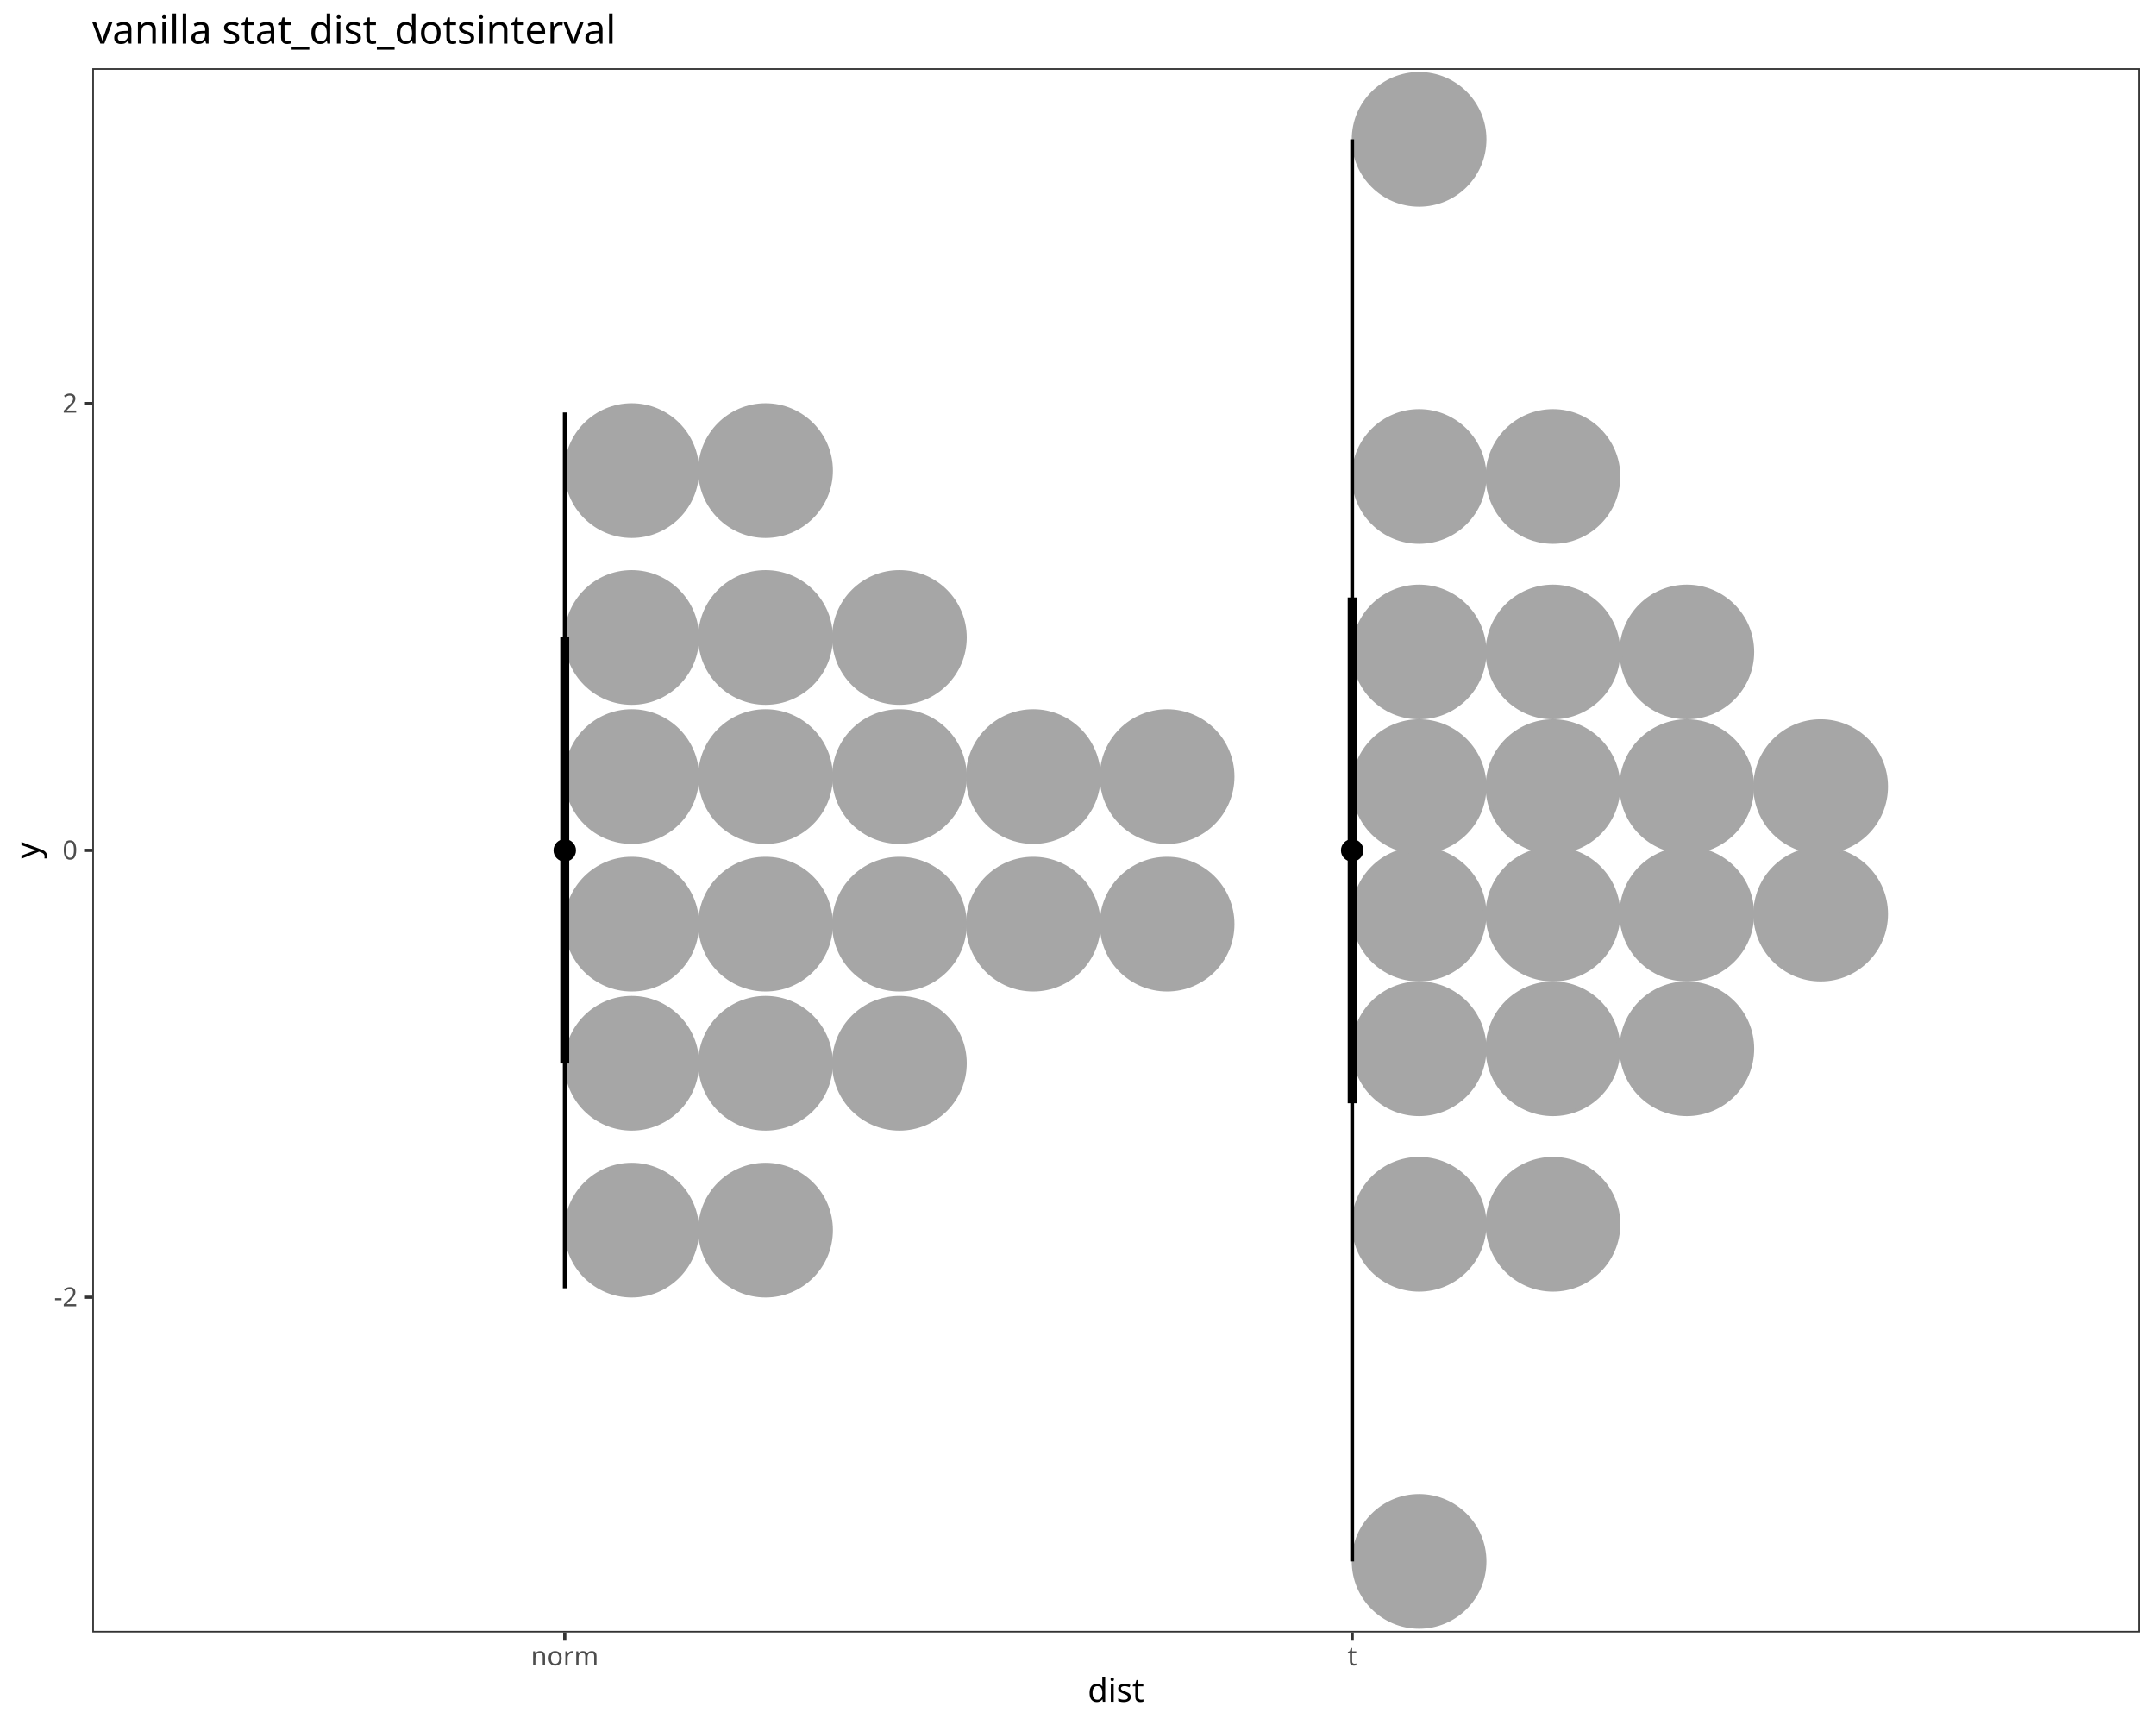
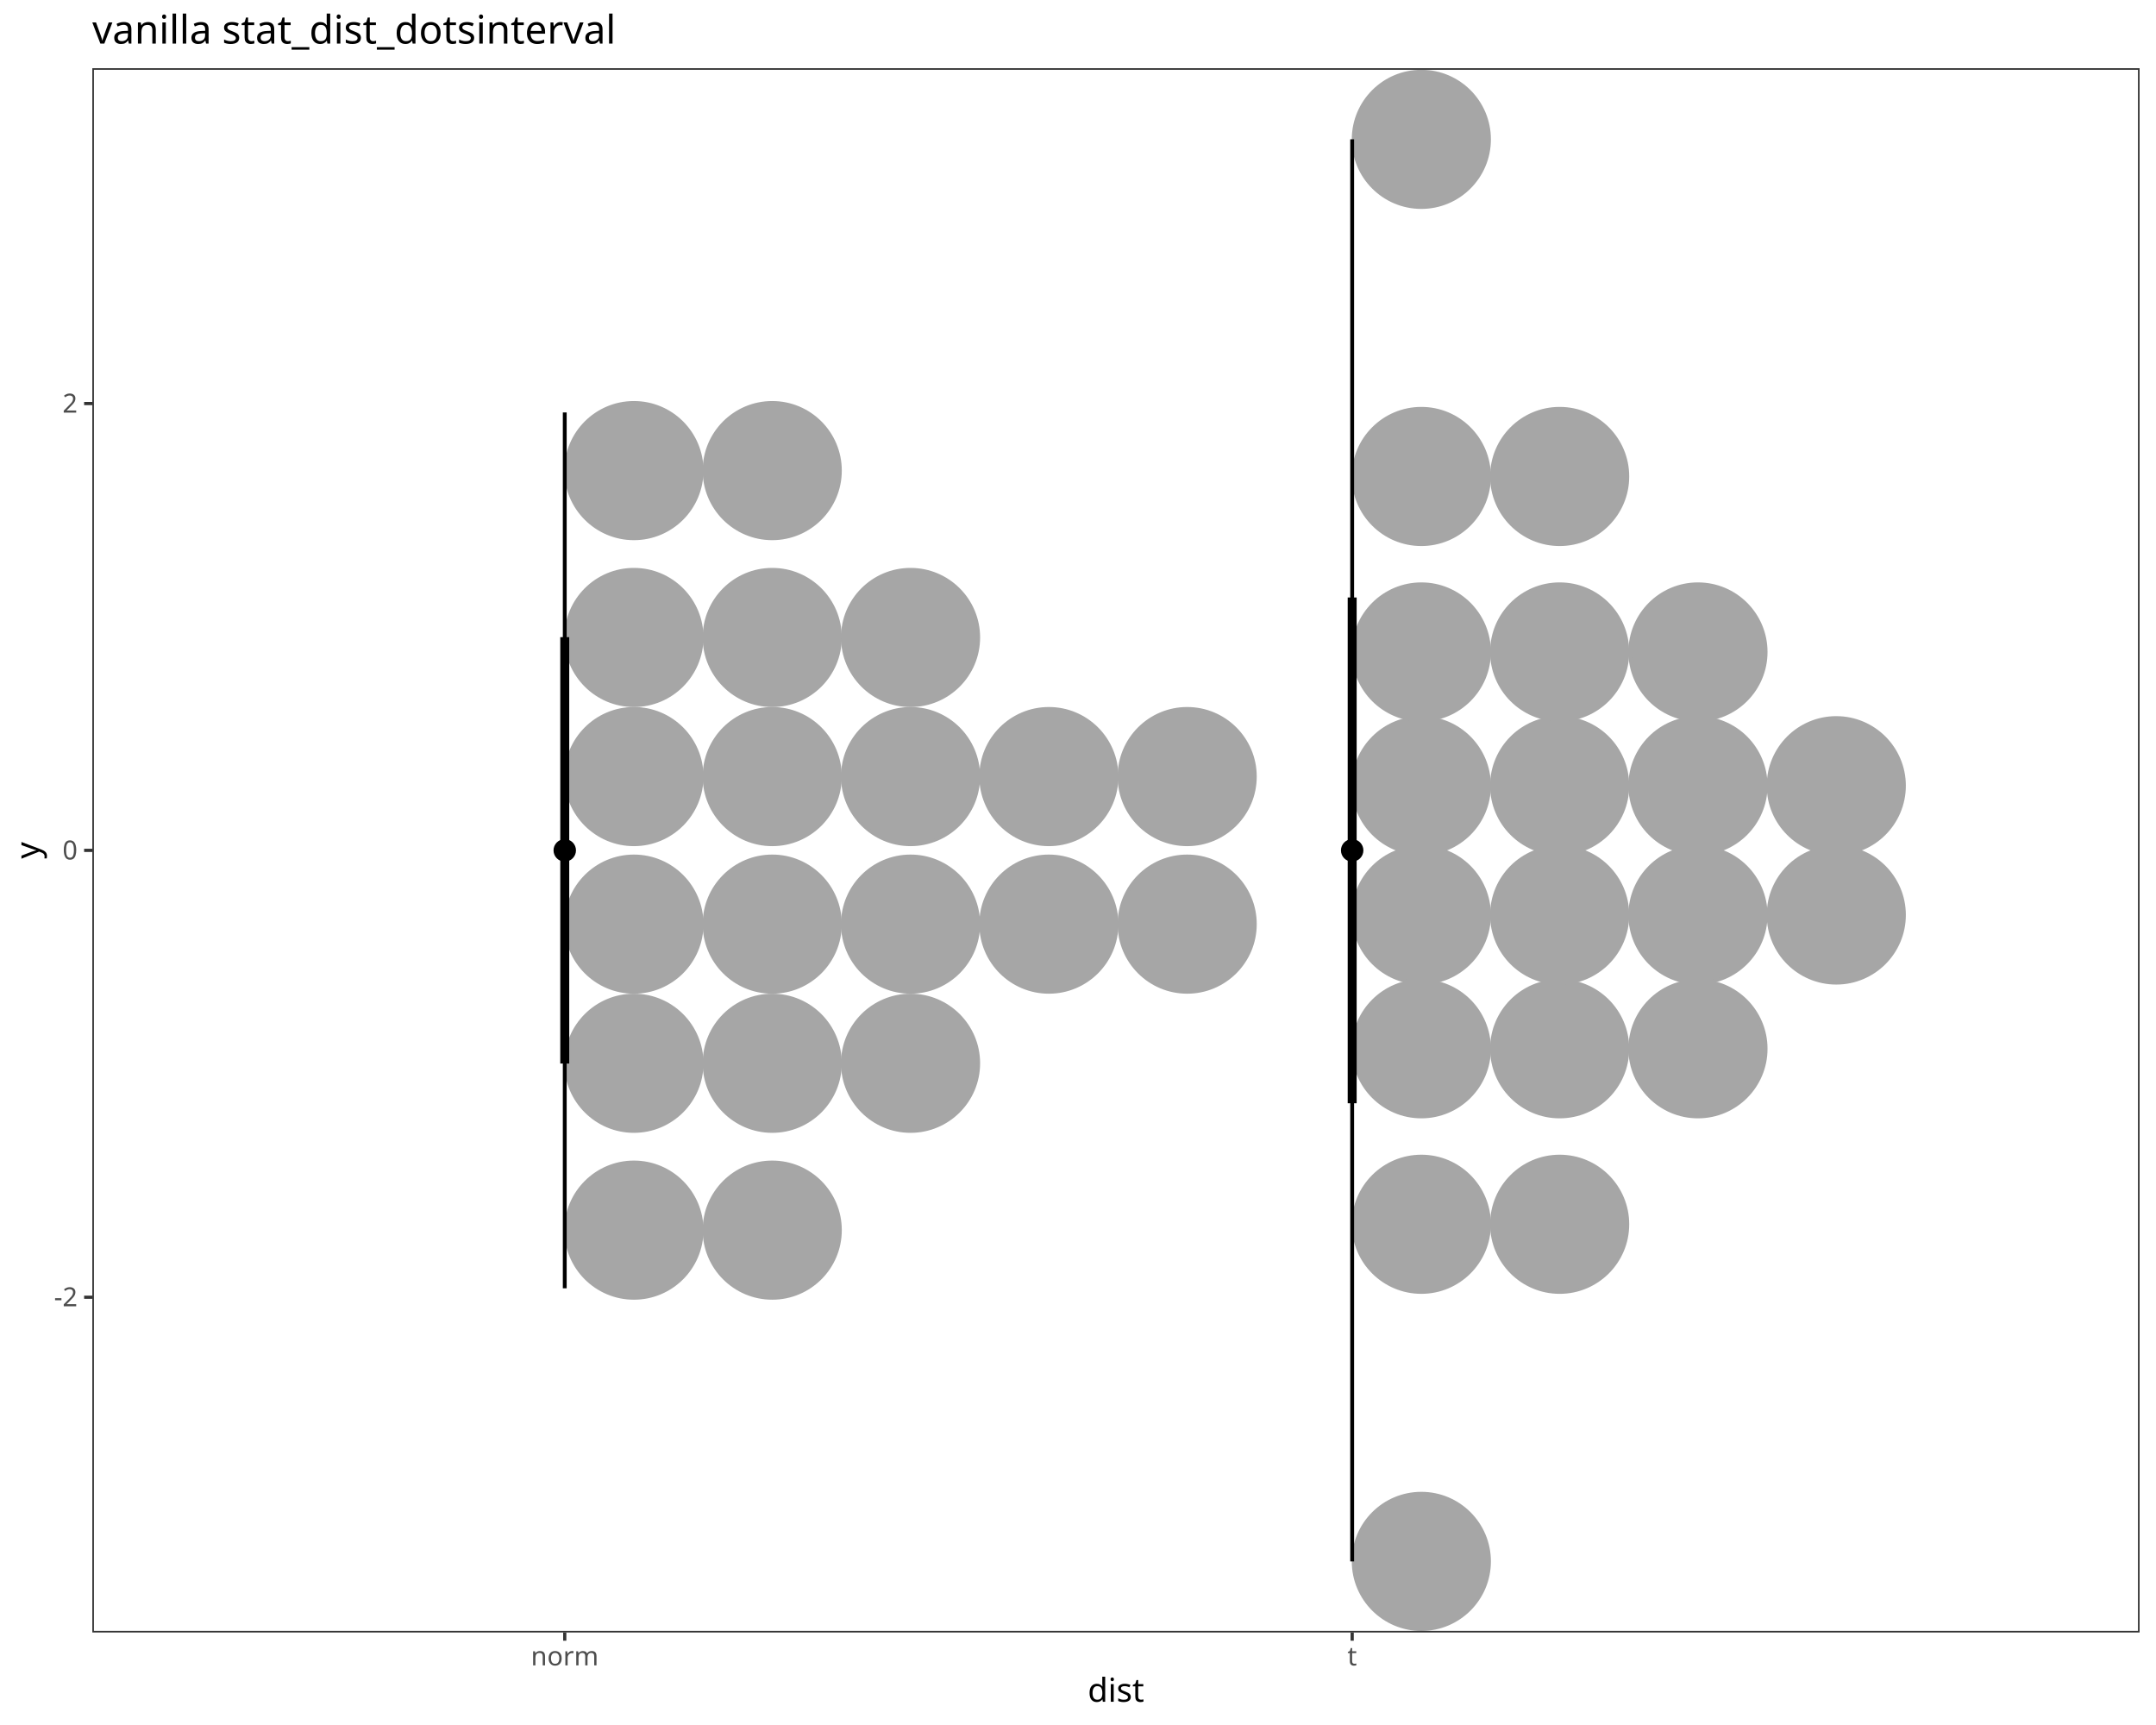
<svg xmlns="http://www.w3.org/2000/svg" class="svglite" data-engine-version="2.0" width="720.00pt" height="576.00pt" viewBox="0 0 720.00 576.00">
  <defs>
    <style type="text/css">
    .svglite line, .svglite polyline, .svglite polygon, .svglite path, .svglite rect, .svglite circle {
      fill: none;
      stroke: #000000;
      stroke-linecap: round;
      stroke-linejoin: round;
      stroke-miterlimit: 10.00;
    }
  </style>
  </defs>
  <rect width="100%" height="100%" style="stroke: none; fill: #FFFFFF;" />
  <defs>
    <clipPath id="cpMC4wMHw3MjAuMDB8MC4wMHw1NzYuMDA=">
      <rect x="0.00" y="0.00" width="720.00" height="576.00" />
    </clipPath>
  </defs>
  <g clip-path="url(#cpMC4wMHw3MjAuMDB8MC4wMHw1NzYuMDA=)">
    <rect x="0.00" y="0.00" width="720.00" height="576.00" style="stroke-width: 1.07; stroke: #FFFFFF; fill: #FFFFFF;" />
  </g>
  <defs>
    <clipPath id="cpMzAuODN8NzE0LjUyfDIyLjc4fDU0NS4xMQ==">
      <rect x="30.83" y="22.78" width="683.69" height="522.33" />
    </clipPath>
  </defs>
  <g clip-path="url(#cpMzAuODN8NzE0LjUyfDIyLjc4fDU0NS4xMQ==)">
    <rect x="30.83" y="22.78" width="683.69" height="522.33" style="stroke-width: 1.07; stroke: none; fill: #FFFFFF;" />
-     <circle cx="210.96" cy="410.76" r="21.96" style="stroke-width: 1.06; stroke: #A6A6A6; fill: #A6A6A6;" />
-     <circle cx="255.66" cy="410.76" r="21.96" style="stroke-width: 1.06; stroke: #A6A6A6; fill: #A6A6A6;" />
-     <circle cx="210.96" cy="355.04" r="21.96" style="stroke-width: 1.06; stroke: #A6A6A6; fill: #A6A6A6;" />
-     <circle cx="255.66" cy="355.04" r="21.96" style="stroke-width: 1.06; stroke: #A6A6A6; fill: #A6A6A6;" />
-     <circle cx="300.36" cy="355.04" r="21.96" style="stroke-width: 1.06; stroke: #A6A6A6; fill: #A6A6A6;" />
-     <circle cx="210.96" cy="308.58" r="21.96" style="stroke-width: 1.06; stroke: #A6A6A6; fill: #A6A6A6;" />
-     <circle cx="255.66" cy="308.58" r="21.96" style="stroke-width: 1.06; stroke: #A6A6A6; fill: #A6A6A6;" />
-     <circle cx="300.36" cy="308.58" r="21.96" style="stroke-width: 1.06; stroke: #A6A6A6; fill: #A6A6A6;" />
-     <circle cx="345.06" cy="308.58" r="21.96" style="stroke-width: 1.06; stroke: #A6A6A6; fill: #A6A6A6;" />
-     <circle cx="389.76" cy="308.58" r="21.96" style="stroke-width: 1.06; stroke: #A6A6A6; fill: #A6A6A6;" />
-     <circle cx="210.96" cy="259.31" r="21.96" style="stroke-width: 1.06; stroke: #A6A6A6; fill: #A6A6A6;" />
-     <circle cx="255.66" cy="259.31" r="21.96" style="stroke-width: 1.06; stroke: #A6A6A6; fill: #A6A6A6;" />
-     <circle cx="300.36" cy="259.31" r="21.96" style="stroke-width: 1.06; stroke: #A6A6A6; fill: #A6A6A6;" />
-     <circle cx="345.06" cy="259.31" r="21.96" style="stroke-width: 1.06; stroke: #A6A6A6; fill: #A6A6A6;" />
-     <circle cx="389.76" cy="259.31" r="21.96" style="stroke-width: 1.06; stroke: #A6A6A6; fill: #A6A6A6;" />
-     <circle cx="210.96" cy="212.86" r="21.96" style="stroke-width: 1.06; stroke: #A6A6A6; fill: #A6A6A6;" />
-     <circle cx="255.66" cy="212.86" r="21.96" style="stroke-width: 1.06; stroke: #A6A6A6; fill: #A6A6A6;" />
-     <circle cx="300.36" cy="212.86" r="21.96" style="stroke-width: 1.06; stroke: #A6A6A6; fill: #A6A6A6;" />
-     <circle cx="210.96" cy="157.14" r="21.96" style="stroke-width: 1.06; stroke: #A6A6A6; fill: #A6A6A6;" />
-     <circle cx="255.66" cy="157.14" r="21.96" style="stroke-width: 1.06; stroke: #A6A6A6; fill: #A6A6A6;" />
-     <circle cx="473.91" cy="521.37" r="21.96" style="stroke-width: 1.06; stroke: #A6A6A6; fill: #A6A6A6;" />
-     <circle cx="473.91" cy="408.80" r="21.96" style="stroke-width: 1.06; stroke: #A6A6A6; fill: #A6A6A6;" />
-     <circle cx="518.62" cy="408.80" r="21.96" style="stroke-width: 1.06; stroke: #A6A6A6; fill: #A6A6A6;" />
-     <circle cx="473.91" cy="350.20" r="21.96" style="stroke-width: 1.06; stroke: #A6A6A6; fill: #A6A6A6;" />
-     <circle cx="518.62" cy="350.20" r="21.96" style="stroke-width: 1.06; stroke: #A6A6A6; fill: #A6A6A6;" />
-     <circle cx="563.32" cy="350.20" r="21.96" style="stroke-width: 1.06; stroke: #A6A6A6; fill: #A6A6A6;" />
-     <circle cx="473.91" cy="305.22" r="21.96" style="stroke-width: 1.06; stroke: #A6A6A6; fill: #A6A6A6;" />
-     <circle cx="518.62" cy="305.22" r="21.96" style="stroke-width: 1.06; stroke: #A6A6A6; fill: #A6A6A6;" />
-     <circle cx="563.32" cy="305.22" r="21.96" style="stroke-width: 1.06; stroke: #A6A6A6; fill: #A6A6A6;" />
-     <circle cx="608.02" cy="305.22" r="21.96" style="stroke-width: 1.06; stroke: #A6A6A6; fill: #A6A6A6;" />
-     <circle cx="473.91" cy="262.67" r="21.96" style="stroke-width: 1.06; stroke: #A6A6A6; fill: #A6A6A6;" />
-     <circle cx="518.62" cy="262.67" r="21.96" style="stroke-width: 1.06; stroke: #A6A6A6; fill: #A6A6A6;" />
-     <circle cx="563.32" cy="262.67" r="21.96" style="stroke-width: 1.06; stroke: #A6A6A6; fill: #A6A6A6;" />
-     <circle cx="608.02" cy="262.67" r="21.96" style="stroke-width: 1.06; stroke: #A6A6A6; fill: #A6A6A6;" />
-     <circle cx="473.91" cy="217.70" r="21.96" style="stroke-width: 1.06; stroke: #A6A6A6; fill: #A6A6A6;" />
-     <circle cx="518.62" cy="217.70" r="21.96" style="stroke-width: 1.06; stroke: #A6A6A6; fill: #A6A6A6;" />
-     <circle cx="563.32" cy="217.70" r="21.96" style="stroke-width: 1.06; stroke: #A6A6A6; fill: #A6A6A6;" />
-     <circle cx="473.91" cy="159.10" r="21.96" style="stroke-width: 1.06; stroke: #A6A6A6; fill: #A6A6A6;" />
-     <circle cx="518.62" cy="159.10" r="21.96" style="stroke-width: 1.06; stroke: #A6A6A6; fill: #A6A6A6;" />
-     <circle cx="473.91" cy="46.53" r="21.96" style="stroke-width: 1.06; stroke: #A6A6A6; fill: #A6A6A6;" />
+     <circle cx="211.70" cy="410.76" r="22.70" style="stroke-width: 1.06; stroke: #A6A6A6; fill: #A6A6A6;" />
+     <circle cx="257.89" cy="410.76" r="22.70" style="stroke-width: 1.06; stroke: #A6A6A6; fill: #A6A6A6;" />
+     <circle cx="211.70" cy="355.04" r="22.70" style="stroke-width: 1.06; stroke: #A6A6A6; fill: #A6A6A6;" />
+     <circle cx="257.89" cy="355.04" r="22.70" style="stroke-width: 1.06; stroke: #A6A6A6; fill: #A6A6A6;" />
+     <circle cx="304.08" cy="355.04" r="22.70" style="stroke-width: 1.06; stroke: #A6A6A6; fill: #A6A6A6;" />
+     <circle cx="211.70" cy="308.58" r="22.70" style="stroke-width: 1.06; stroke: #A6A6A6; fill: #A6A6A6;" />
+     <circle cx="257.89" cy="308.58" r="22.70" style="stroke-width: 1.06; stroke: #A6A6A6; fill: #A6A6A6;" />
+     <circle cx="304.08" cy="308.58" r="22.70" style="stroke-width: 1.06; stroke: #A6A6A6; fill: #A6A6A6;" />
+     <circle cx="350.27" cy="308.58" r="22.70" style="stroke-width: 1.06; stroke: #A6A6A6; fill: #A6A6A6;" />
+     <circle cx="396.46" cy="308.58" r="22.70" style="stroke-width: 1.06; stroke: #A6A6A6; fill: #A6A6A6;" />
+     <circle cx="211.70" cy="259.31" r="22.70" style="stroke-width: 1.06; stroke: #A6A6A6; fill: #A6A6A6;" />
+     <circle cx="257.89" cy="259.31" r="22.70" style="stroke-width: 1.06; stroke: #A6A6A6; fill: #A6A6A6;" />
+     <circle cx="304.08" cy="259.31" r="22.70" style="stroke-width: 1.06; stroke: #A6A6A6; fill: #A6A6A6;" />
+     <circle cx="350.27" cy="259.31" r="22.70" style="stroke-width: 1.06; stroke: #A6A6A6; fill: #A6A6A6;" />
+     <circle cx="396.46" cy="259.31" r="22.70" style="stroke-width: 1.06; stroke: #A6A6A6; fill: #A6A6A6;" />
+     <circle cx="211.70" cy="212.86" r="22.70" style="stroke-width: 1.06; stroke: #A6A6A6; fill: #A6A6A6;" />
+     <circle cx="257.89" cy="212.86" r="22.70" style="stroke-width: 1.06; stroke: #A6A6A6; fill: #A6A6A6;" />
+     <circle cx="304.08" cy="212.86" r="22.70" style="stroke-width: 1.06; stroke: #A6A6A6; fill: #A6A6A6;" />
+     <circle cx="211.70" cy="157.14" r="22.70" style="stroke-width: 1.06; stroke: #A6A6A6; fill: #A6A6A6;" />
+     <circle cx="257.89" cy="157.14" r="22.70" style="stroke-width: 1.06; stroke: #A6A6A6; fill: #A6A6A6;" />
+     <circle cx="474.66" cy="521.37" r="22.70" style="stroke-width: 1.06; stroke: #A6A6A6; fill: #A6A6A6;" />
+     <circle cx="474.66" cy="408.80" r="22.70" style="stroke-width: 1.06; stroke: #A6A6A6; fill: #A6A6A6;" />
+     <circle cx="520.85" cy="408.80" r="22.70" style="stroke-width: 1.06; stroke: #A6A6A6; fill: #A6A6A6;" />
+     <circle cx="474.66" cy="350.20" r="22.70" style="stroke-width: 1.06; stroke: #A6A6A6; fill: #A6A6A6;" />
+     <circle cx="520.85" cy="350.20" r="22.70" style="stroke-width: 1.06; stroke: #A6A6A6; fill: #A6A6A6;" />
+     <circle cx="567.04" cy="350.20" r="22.70" style="stroke-width: 1.06; stroke: #A6A6A6; fill: #A6A6A6;" />
+     <circle cx="474.66" cy="305.53" r="22.70" style="stroke-width: 1.06; stroke: #A6A6A6; fill: #A6A6A6;" />
+     <circle cx="520.85" cy="305.53" r="22.70" style="stroke-width: 1.06; stroke: #A6A6A6; fill: #A6A6A6;" />
+     <circle cx="567.04" cy="305.53" r="22.70" style="stroke-width: 1.06; stroke: #A6A6A6; fill: #A6A6A6;" />
+     <circle cx="613.23" cy="305.53" r="22.70" style="stroke-width: 1.06; stroke: #A6A6A6; fill: #A6A6A6;" />
+     <circle cx="474.66" cy="262.36" r="22.70" style="stroke-width: 1.06; stroke: #A6A6A6; fill: #A6A6A6;" />
+     <circle cx="520.85" cy="262.36" r="22.70" style="stroke-width: 1.06; stroke: #A6A6A6; fill: #A6A6A6;" />
+     <circle cx="567.04" cy="262.36" r="22.70" style="stroke-width: 1.06; stroke: #A6A6A6; fill: #A6A6A6;" />
+     <circle cx="613.23" cy="262.36" r="22.70" style="stroke-width: 1.06; stroke: #A6A6A6; fill: #A6A6A6;" />
+     <circle cx="474.66" cy="217.70" r="22.70" style="stroke-width: 1.06; stroke: #A6A6A6; fill: #A6A6A6;" />
+     <circle cx="520.85" cy="217.70" r="22.70" style="stroke-width: 1.06; stroke: #A6A6A6; fill: #A6A6A6;" />
+     <circle cx="567.04" cy="217.70" r="22.70" style="stroke-width: 1.06; stroke: #A6A6A6; fill: #A6A6A6;" />
+     <circle cx="474.66" cy="159.10" r="22.70" style="stroke-width: 1.06; stroke: #A6A6A6; fill: #A6A6A6;" />
+     <circle cx="520.85" cy="159.10" r="22.70" style="stroke-width: 1.06; stroke: #A6A6A6; fill: #A6A6A6;" />
+     <circle cx="474.66" cy="46.53" r="22.70" style="stroke-width: 1.06; stroke: #A6A6A6; fill: #A6A6A6;" />
    <line x1="451.56" y1="521.37" x2="451.56" y2="46.53" style="stroke-width: 1.28; stroke-linecap: butt;" />
    <line x1="188.60" y1="430.17" x2="188.60" y2="137.73" style="stroke-width: 1.28; stroke-linecap: butt;" />
    <line x1="451.56" y1="368.39" x2="451.56" y2="199.51" style="stroke-width: 2.99; stroke-linecap: butt;" />
    <line x1="188.60" y1="355.13" x2="188.60" y2="212.76" style="stroke-width: 2.99; stroke-linecap: butt;" />
    <circle cx="451.56" cy="283.95" r="1.68" style="stroke-width: 1.06; fill: #000000;" />
    <circle cx="188.60" cy="283.95" r="1.68" style="stroke-width: 1.06; fill: #000000;" />
    <circle cx="451.56" cy="283.95" r="3.22" style="stroke-width: 1.06; fill: #000000;" />
    <circle cx="188.60" cy="283.95" r="3.22" style="stroke-width: 1.06; fill: #000000;" />
    <rect x="30.83" y="22.78" width="683.69" height="522.33" style="stroke-width: 1.07; stroke: #333333;" />
  </g>
  <g clip-path="url(#cpMC4wMHw3MjAuMDB8MC4wMHw1NzYuMDA=)">
    <text x="25.90" y="436.18" text-anchor="end" style="font-size: 8.80px; fill: #4D4D4D; font-family: sans;" textLength="7.82px" lengthAdjust="spacingAndGlyphs">-2</text>
    <text x="25.90" y="286.98" text-anchor="end" style="font-size: 8.80px; fill: #4D4D4D; font-family: sans;" textLength="4.89px" lengthAdjust="spacingAndGlyphs">0</text>
    <text x="25.90" y="137.77" text-anchor="end" style="font-size: 8.80px; fill: #4D4D4D; font-family: sans;" textLength="4.89px" lengthAdjust="spacingAndGlyphs">2</text>
    <polyline points="28.09,433.16 30.83,433.16 " style="stroke-width: 1.07; stroke: #333333; stroke-linecap: butt;" />
    <polyline points="28.09,283.95 30.83,283.95 " style="stroke-width: 1.07; stroke: #333333; stroke-linecap: butt;" />
    <polyline points="28.09,134.74 30.83,134.74 " style="stroke-width: 1.07; stroke: #333333; stroke-linecap: butt;" />
    <polyline points="188.60,547.85 188.60,545.11 " style="stroke-width: 1.07; stroke: #333333; stroke-linecap: butt;" />
    <polyline points="451.56,547.85 451.56,545.11 " style="stroke-width: 1.07; stroke: #333333; stroke-linecap: butt;" />
    <text x="188.60" y="556.10" text-anchor="middle" style="font-size: 8.80px; fill: #4D4D4D; font-family: sans;" textLength="20.05px" lengthAdjust="spacingAndGlyphs">norm</text>
    <text x="451.56" y="556.10" text-anchor="middle" style="font-size: 8.80px; fill: #4D4D4D; font-family: sans;" textLength="2.44px" lengthAdjust="spacingAndGlyphs">t</text>
    <text x="372.67" y="568.24" text-anchor="middle" style="font-size: 11.00px; font-family: sans;" textLength="17.12px" lengthAdjust="spacingAndGlyphs">dist</text>
    <text transform="translate(13.05,283.95) rotate(-90)" text-anchor="middle" style="font-size: 11.00px; font-family: sans;" textLength="5.50px" lengthAdjust="spacingAndGlyphs">y</text>
    <text x="30.83" y="14.56" style="font-size: 13.20px; font-family: sans;" textLength="165.11px" lengthAdjust="spacingAndGlyphs">vanilla stat_dist_dotsinterval</text>
  </g>
</svg>
